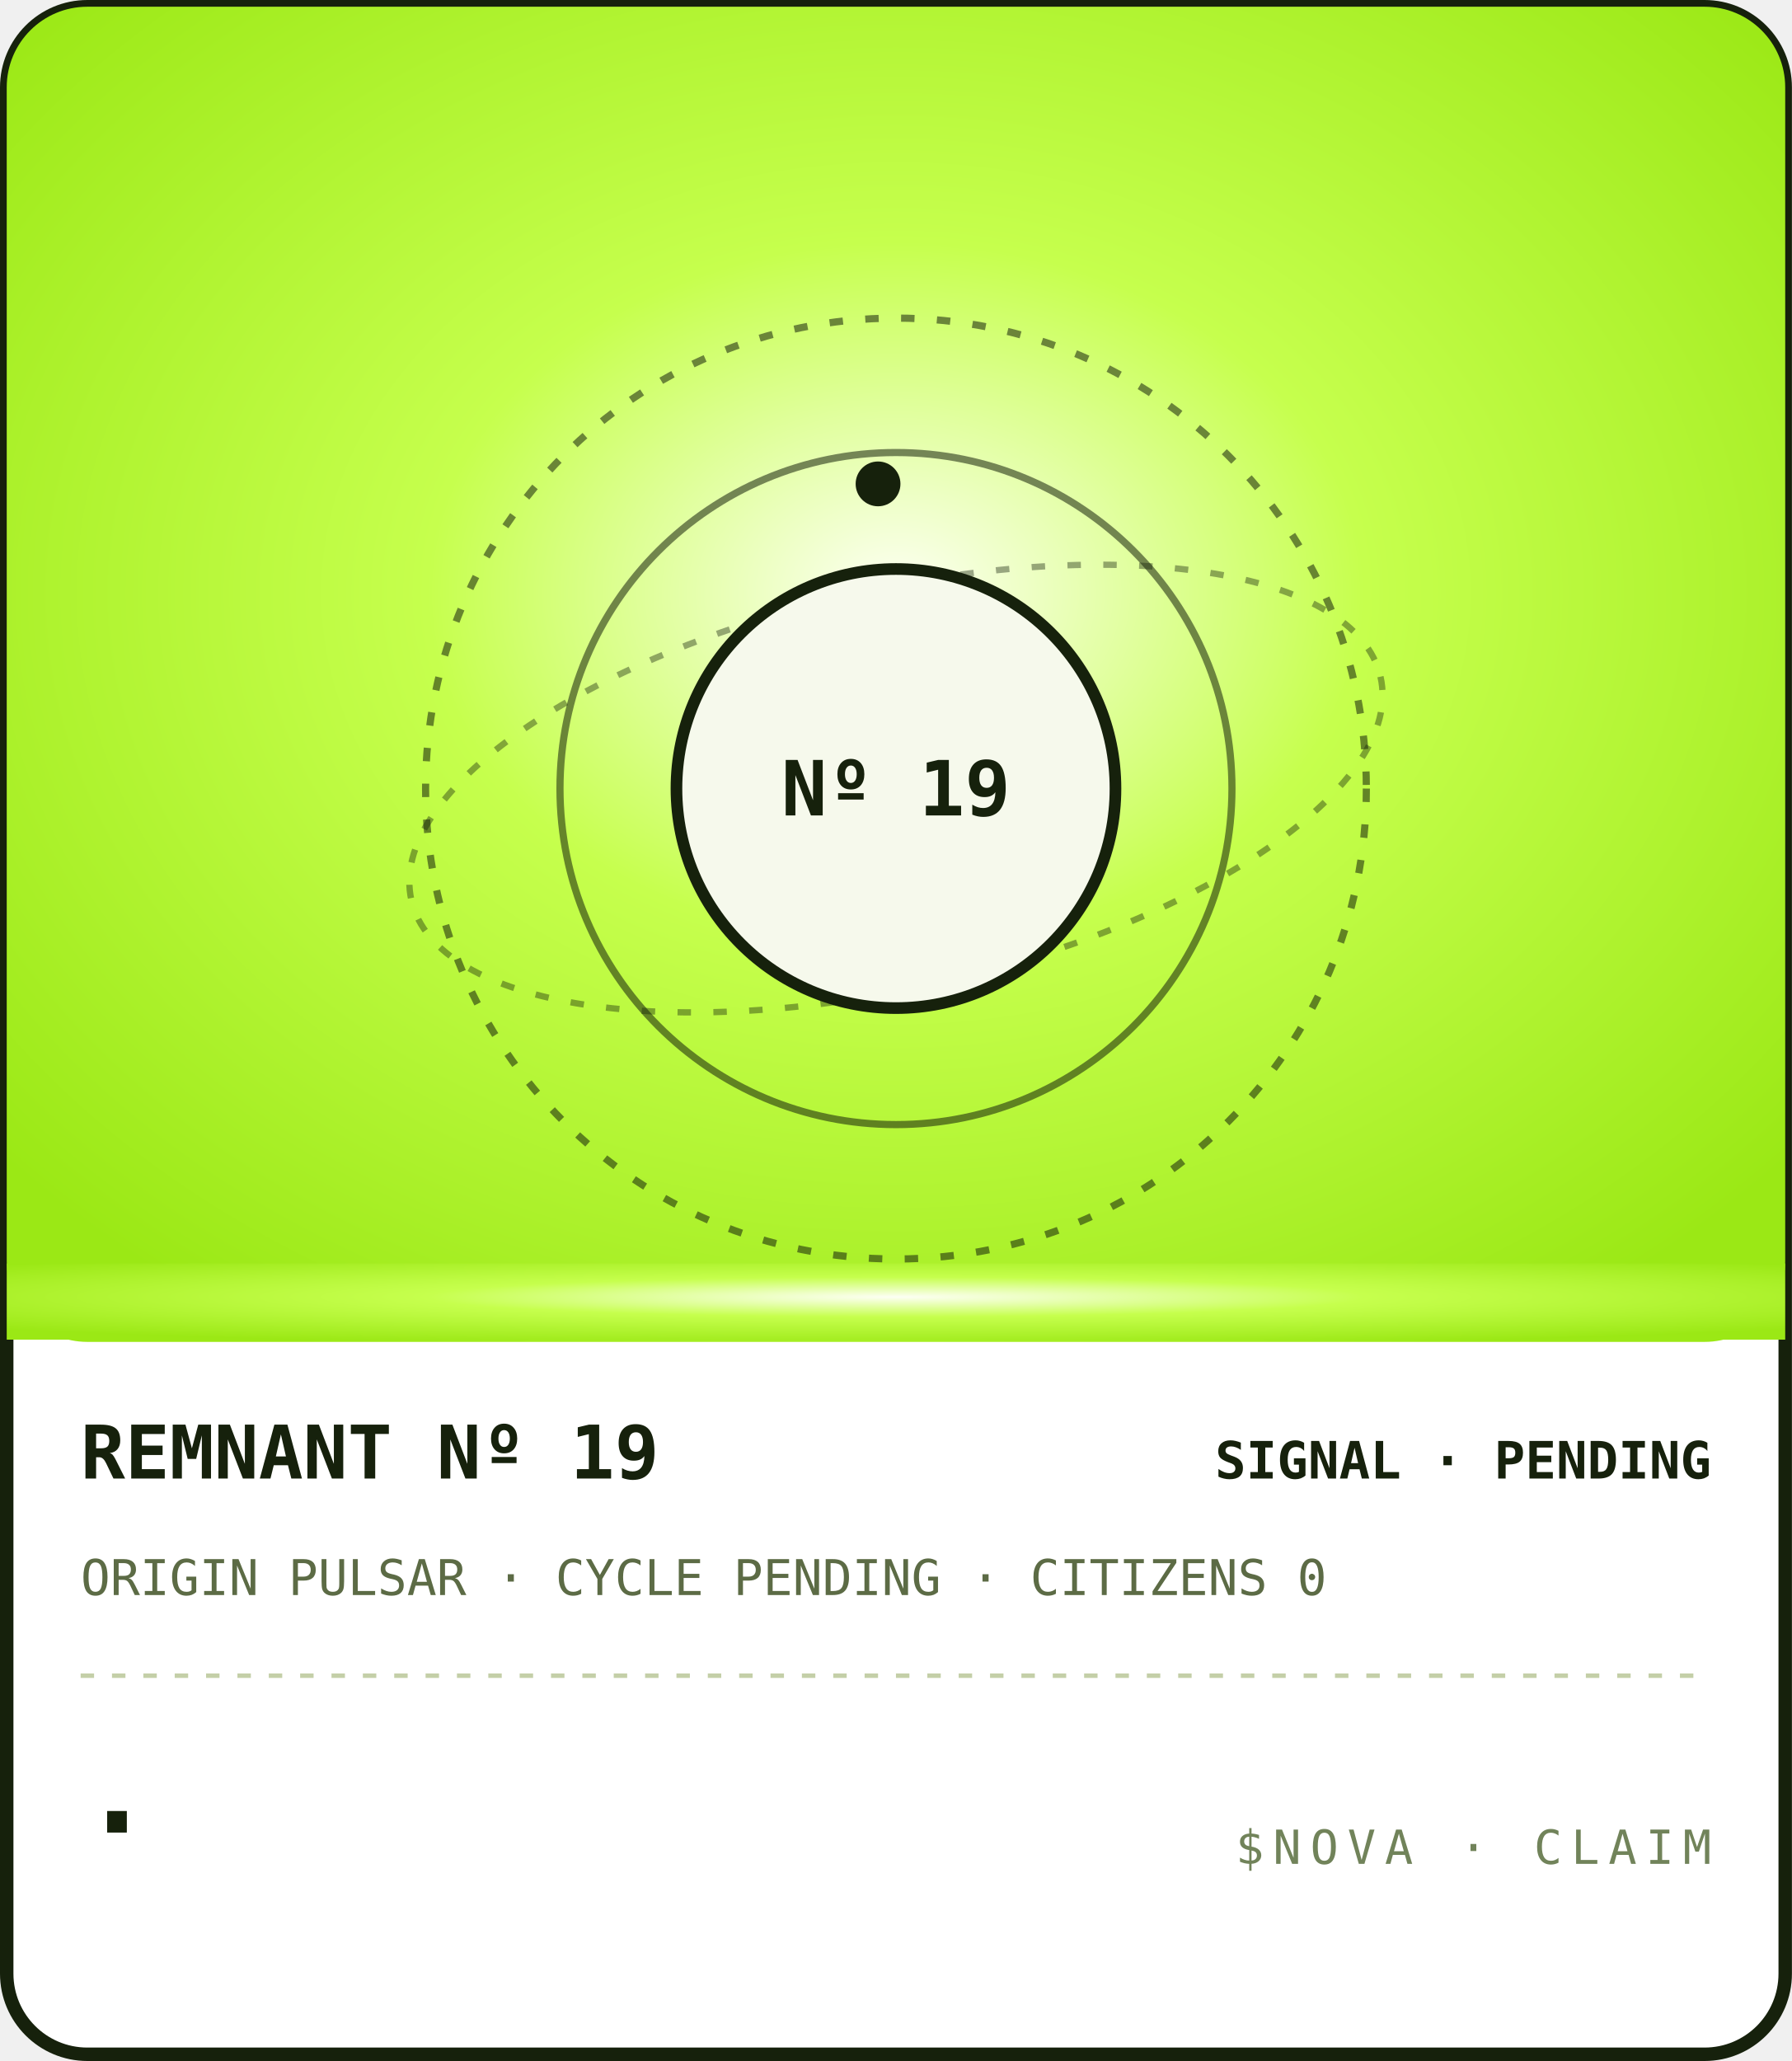
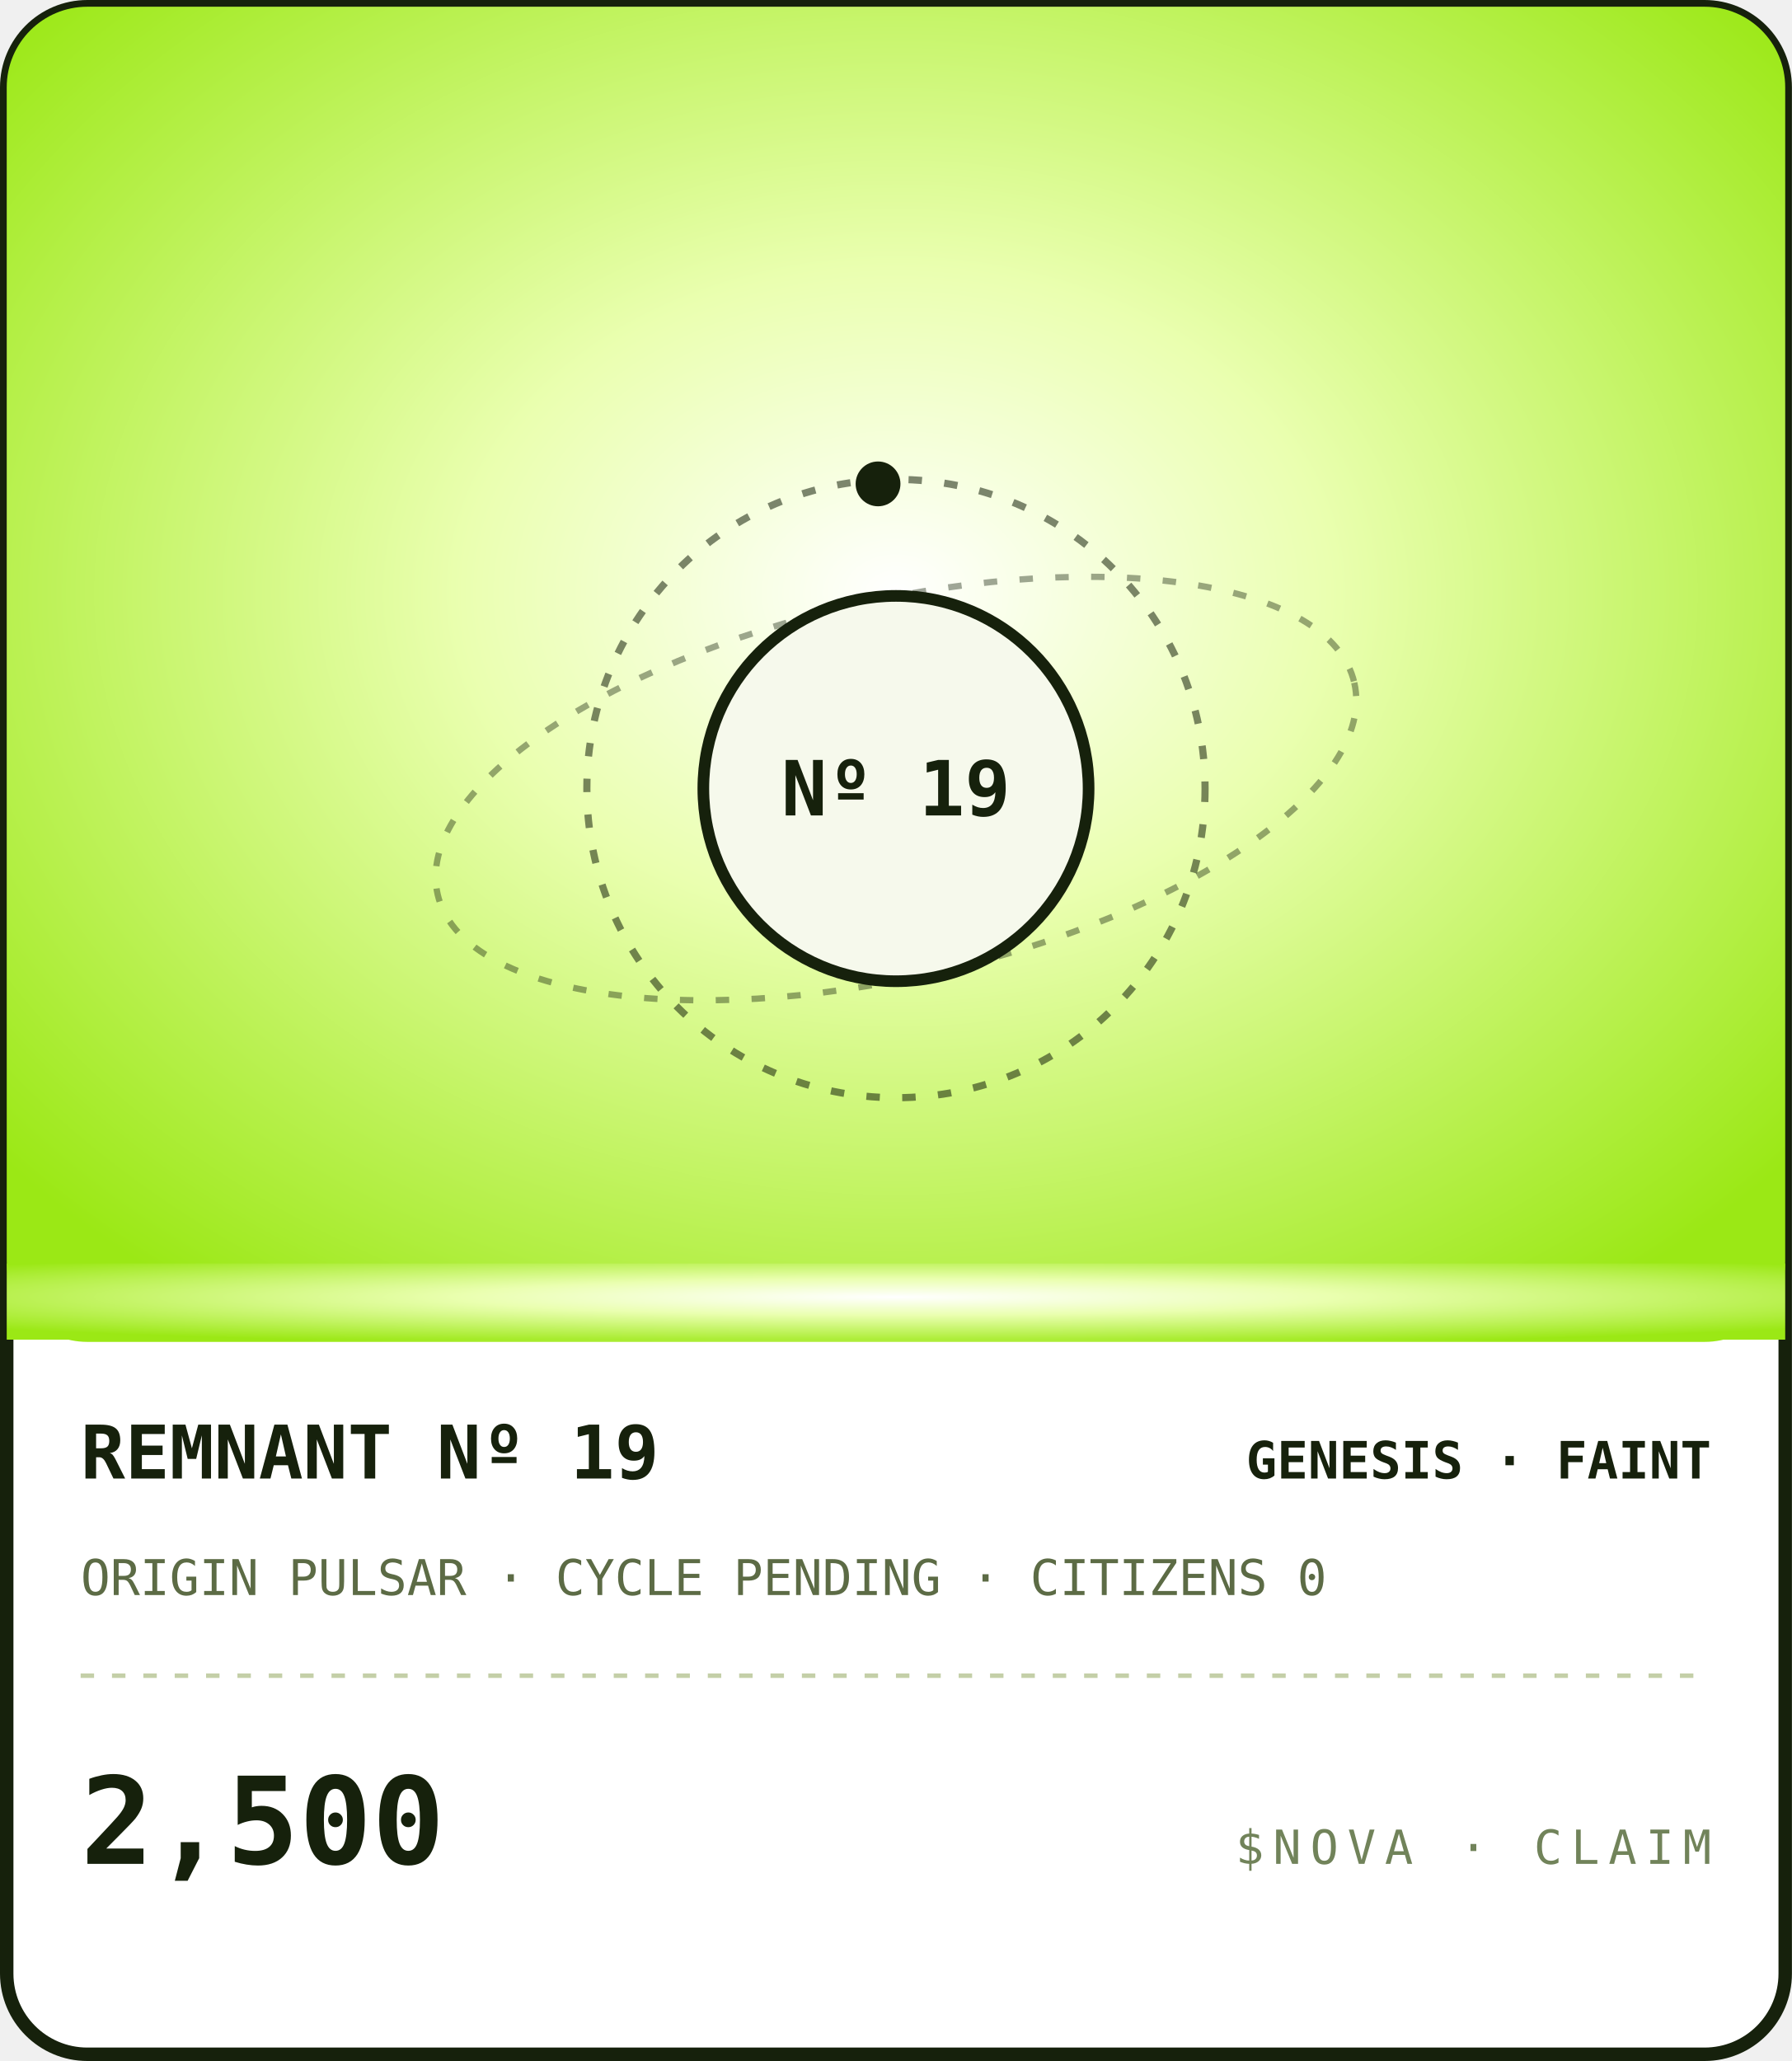
<svg xmlns="http://www.w3.org/2000/svg" viewBox="0 0 400 460" font-family="monospace">
  <defs>
    <radialGradient id="g19" cx="50%" cy="44%" r="65%">
-       <stop offset="0%" stop-color="#fdfff4" />
-       <stop offset="40%" stop-color="#c6ff4d" />
+       <stop offset="0%" stop-color="#ffffff" />
+       <stop offset="37%" stop-color="#eaffb0" />
      <stop offset="100%" stop-color="#9be815" />
    </radialGradient>
  </defs>
  <rect x="1.5" y="1.5" width="397" height="457" rx="18" fill="#ffffff" stroke="#16210c" stroke-width="3" />
  <rect x="1.5" y="1.5" width="397" height="298" rx="18" fill="url(#g19)" />
  <rect x="1.5" y="282" width="397" height="17" fill="url(#g19)" />
-   <circle cx="200" cy="176" r="75" fill="none" stroke="rgba(22,33,12,0.55)" stroke-width="1.6" />
-   <circle cx="200" cy="176" r="105" fill="none" stroke="rgba(22,33,12,0.55)" stroke-width="1.6" stroke-dasharray="3 5" />
-   <ellipse cx="200" cy="176" rx="111" ry="44.4" fill="none" stroke="rgba(22,33,12,0.4)" stroke-width="1.4" stroke-dasharray="3 5" transform="rotate(-13 200 176)" />
+   <circle cx="200" cy="176" r="69" fill="none" stroke="rgba(22,33,12,0.55)" stroke-width="1.6" stroke-dasharray="3 5" />
+   <ellipse cx="200" cy="176" rx="105" ry="42.0" fill="none" stroke="rgba(22,33,12,0.4)" stroke-width="1.4" stroke-dasharray="3 5" transform="rotate(-13 200 176)" />
  <circle cx="196" cy="108" r="5" fill="#16210c" />
-   <circle cx="200" cy="176" r="49" fill="#f6f9ec" stroke="#16210c" stroke-width="2.6" />
+   <circle cx="200" cy="176" r="43" fill="#f6f9ec" stroke="#16210c" stroke-width="2.6" />
  <text x="200" y="182" text-anchor="middle" font-size="17" font-weight="bold" fill="#16210c">Nº 19</text>
  <text x="18" y="330" font-size="16.5" font-weight="bold" fill="#16210c">REMNANT Nº 19</text>
-   <text x="382" y="330" text-anchor="end" font-size="11.5" font-weight="bold" fill="#16210c">SIGNAL · PENDING</text>
+   <text x="382" y="330" text-anchor="end" font-size="11.5" font-weight="bold" fill="#16210c">GENESIS · FAINT</text>
  <text x="18" y="356" font-size="11" fill="#5c6b45">ORIGIN PULSAR · CYCLE PENDING · CITIZENS 0</text>
  <line x1="18" y1="374" x2="382" y2="374" stroke="#c4cfa8" stroke-dasharray="3 4" />
-   <text x="18" y="416" font-size="27" font-weight="bold" fill="#16210c">·</text>
+   <text x="18" y="416" font-size="27" font-weight="bold" fill="#16210c">2,500</text>
  <text x="382" y="416" text-anchor="end" font-size="10.5" letter-spacing="2" fill="#71835a">$NOVA · CLAIM</text>
</svg>
